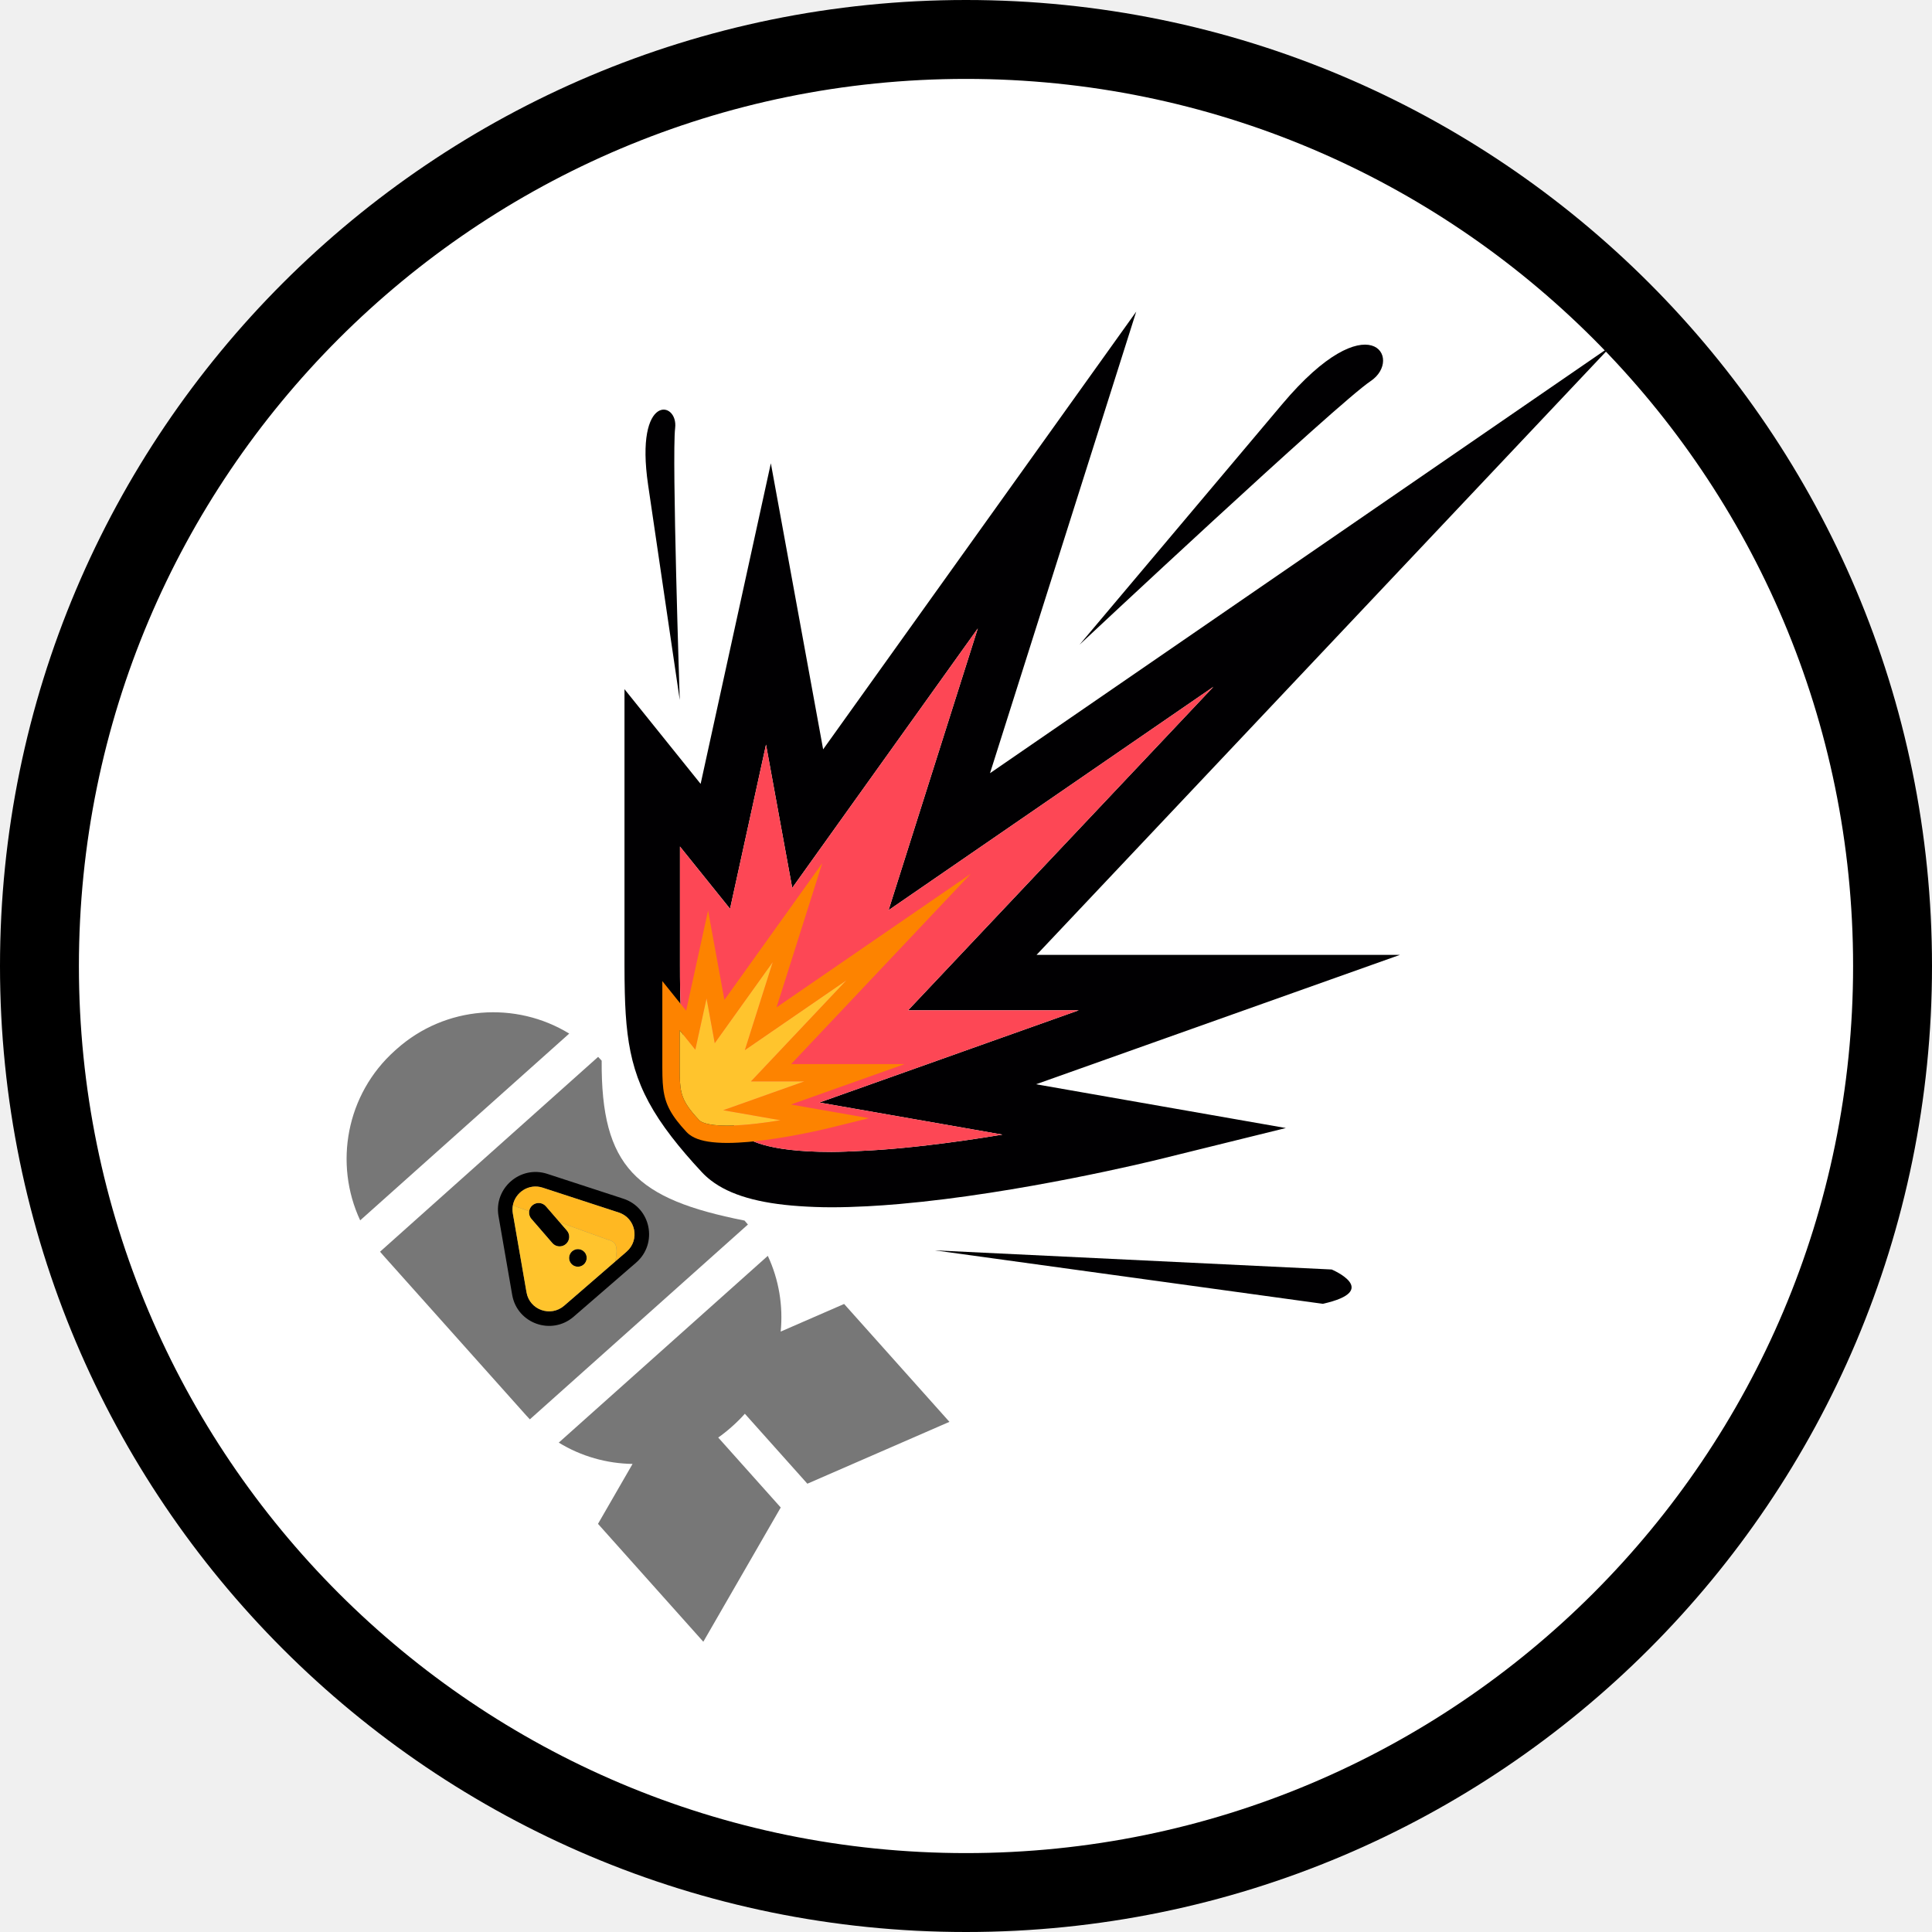
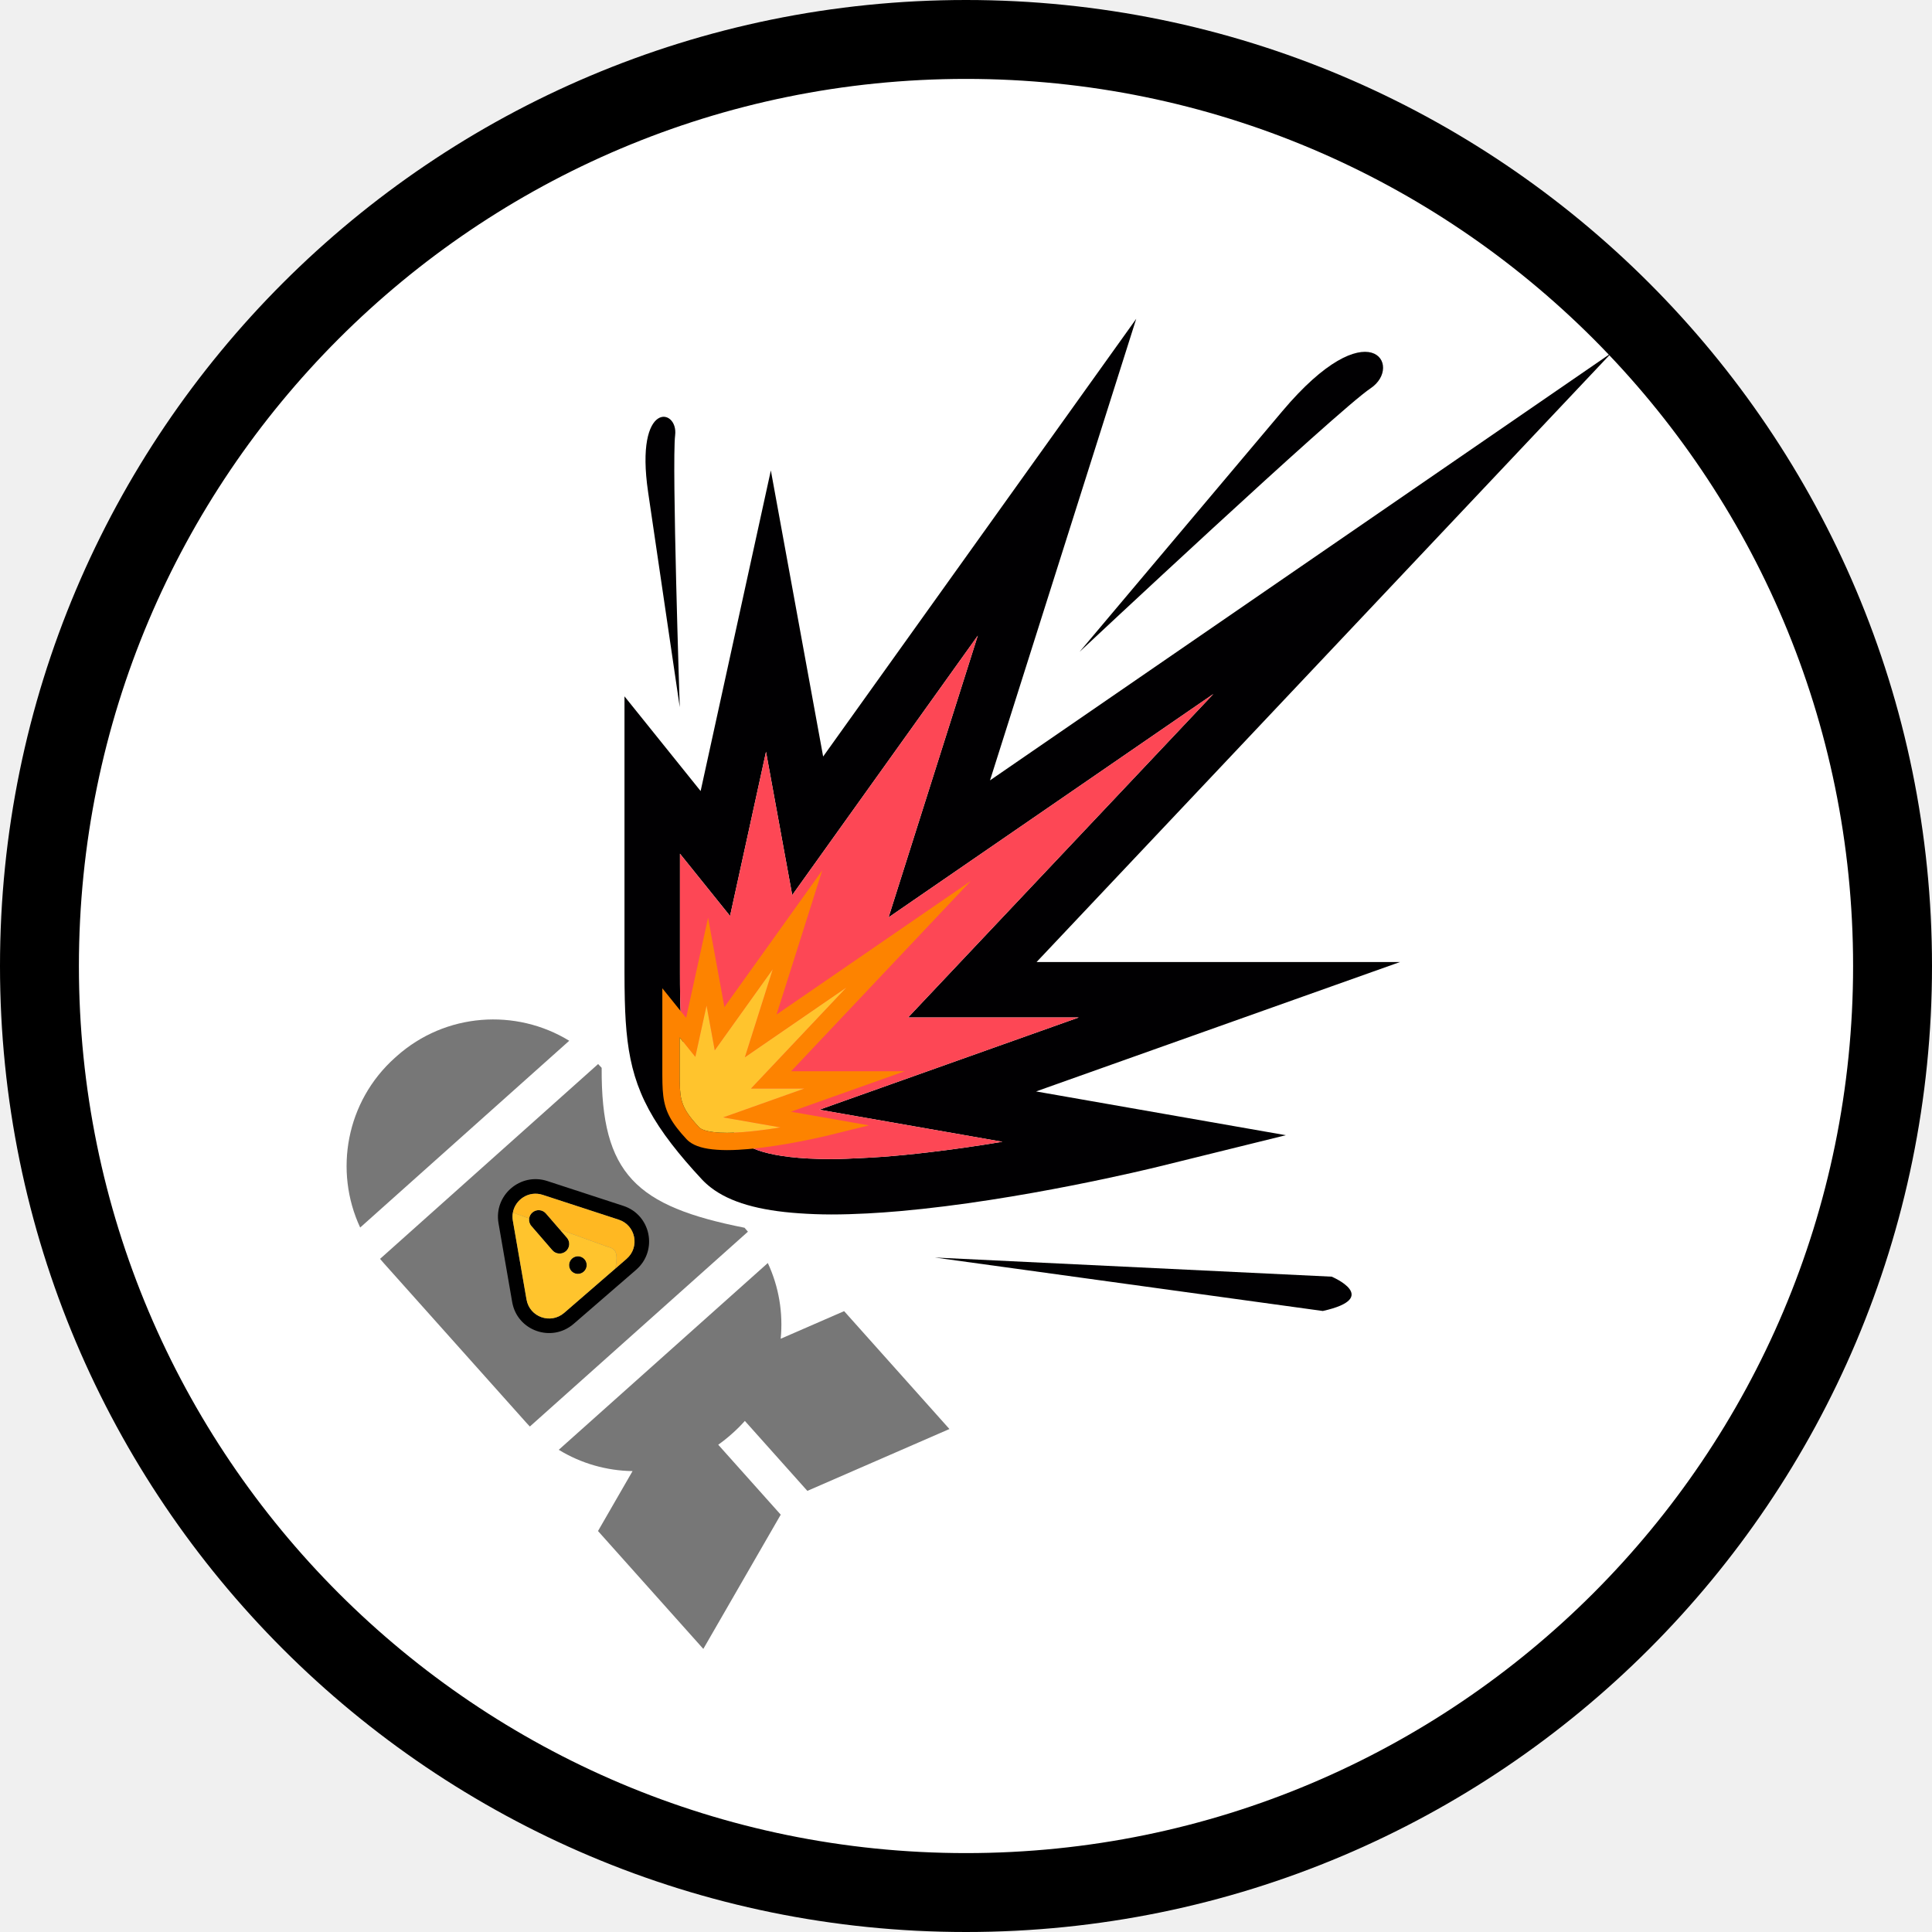
<svg xmlns="http://www.w3.org/2000/svg" width="808" height="808" viewBox="0 0 808 808" fill="none">
  <rect x="16.5" y="16.5" width="775" height="775" rx="387.5" fill="white" />
  <rect x="16.5" y="16.5" width="775" height="775" rx="387.5" stroke="black" stroke-width="33" />
-   <path d="M475.194 130.328L344.253 313.392L322.385 193.751L293.018 327.836L261.172 288.226V378.213V402.057V403.524C261.172 407.663 261.219 411.51 261.303 415.187C261.92 439.99 265.366 455.315 280.861 475.428C284.437 480.07 288.6 484.944 293.575 490.281C294.703 491.486 295.954 492.606 297.321 493.664C305.254 499.798 317.35 503.281 334.289 504.432C338.476 504.717 342.862 504.91 347.667 504.91C352.525 504.91 357.561 504.755 362.713 504.485C367.154 504.254 371.666 503.929 376.23 503.528C426.484 499.117 481.643 485.616 484.408 484.936L537.775 471.766L433.305 453.459L585.496 399.343H433.514L674 144.56L414.041 323.364L475.194 130.328ZM409.329 391.205L400.825 400.219L391.935 409.643L379.785 422.519H394.7H406.317H417.904H451.172L417.996 434.314L406.032 438.57L393.549 443.011L349.536 458.66L342.676 461.102L352.161 462.762L381.876 467.968L394.537 470.185L406.742 472.325L419.239 474.519C414.28 475.346 409.136 476.125 403.975 476.882C398.623 477.662 393.255 478.349 387.84 478.983C381.367 479.747 374.963 480.373 368.661 480.836C365.764 481.052 362.976 481.191 360.164 481.33C355.931 481.53 351.674 481.755 347.697 481.755C319.518 481.755 312.135 476.185 310.543 474.486C306.897 470.578 303.816 467.056 301.112 463.742C285.185 444.176 284.374 432.621 284.374 403.546V386.398V370.497V356.307V354.036L285.587 355.55L292.886 364.618L300.217 373.732L305.323 380.081L307.478 370.233L310.382 356.979L313.156 344.327L320.363 311.406L326.071 342.635L328.171 354.113L330.271 365.59L331.322 371.345L335.331 365.737L343.048 354.946L350.479 344.55L408.936 262.819L379.174 356.777L375.513 368.34L371.805 380.057L371.573 380.691L372.09 380.336L381.908 373.584L391.671 366.871L507.481 287.219L409.329 391.205Z" fill="#010002" />
-   <path d="M409.329 391.205L400.825 400.219L391.935 409.643L379.785 422.519H394.7H406.317H417.904H451.172L417.996 434.314L406.032 438.57L393.549 443.011L349.536 458.66L342.676 461.102L352.161 462.762L381.876 467.968L394.537 470.185L406.742 472.325L419.239 474.519C414.28 475.346 409.136 476.125 403.975 476.882C398.623 477.662 393.255 478.349 387.84 478.983C381.367 479.747 374.963 480.373 368.661 480.836C365.764 481.052 362.976 481.191 360.164 481.33C355.931 481.53 351.674 481.755 347.697 481.755C319.518 481.755 312.135 476.185 310.543 474.486C306.897 470.578 303.816 467.056 301.112 463.742C285.185 444.176 284.374 432.621 284.374 403.546V386.398V370.497V356.307V354.036L285.587 355.55L292.886 364.618L300.217 373.732L305.323 380.081L307.478 370.233L310.382 356.979L313.156 344.327L320.363 311.406L326.071 342.635L328.171 354.113L330.271 365.59L331.322 371.345L335.331 365.737L343.048 354.946L350.479 344.55L408.936 262.819L379.174 356.777L375.513 368.34L371.805 380.057L371.573 380.691L372.09 380.336L381.908 373.584L391.671 366.871L507.481 287.219L409.329 391.205Z" fill="#FD4755" />
-   <path d="M343.877 361L302.961 418.18L296.128 380.81L286.951 422.691L277 410.319V438.426V445.874V446.332C277 447.625 277.015 448.827 277.041 449.975C277.234 457.722 278.31 462.509 283.152 468.791C284.27 470.241 285.571 471.764 287.125 473.431C287.478 473.807 287.869 474.157 288.296 474.487C290.775 476.403 294.554 477.491 299.848 477.851C301.156 477.94 302.527 478 304.028 478C305.546 478 307.12 477.952 308.729 477.867C310.117 477.795 311.527 477.694 312.953 477.568C328.657 476.191 345.892 471.974 346.756 471.761L363.433 467.647L330.788 461.929L378.344 445.026H330.853L406 365.446L324.768 421.294L343.877 361ZM323.296 442.485L320.639 445.3L317.861 448.244L314.064 452.265H318.725H322.355H325.975H336.371L326.004 455.949L322.266 457.279L318.365 458.666L304.612 463.554L302.468 464.317L305.432 464.835L314.718 466.461L318.674 467.154L322.487 467.822L326.393 468.507C324.843 468.766 323.236 469.009 321.623 469.246C319.95 469.489 318.273 469.704 316.581 469.902C314.558 470.14 312.557 470.336 310.588 470.48C309.683 470.548 308.812 470.591 307.933 470.635C306.61 470.697 305.28 470.767 304.037 470.767C295.232 470.767 292.925 469.028 292.427 468.497C291.288 467.277 290.325 466.176 289.48 465.141C284.504 459.03 284.25 455.421 284.25 446.339V440.983V436.016V431.584V430.875L284.629 431.348L286.91 434.18L289.201 437.027L290.796 439.01L291.47 435.934L292.377 431.794L293.244 427.842L295.496 417.56L297.28 427.314L297.936 430.899L298.592 434.484L298.921 436.281L300.173 434.53L302.585 431.159L304.906 427.912L323.173 402.383L313.873 431.731L312.729 435.343L311.57 439.003L311.498 439.2L311.66 439.089L314.727 436.981L317.778 434.884L353.966 410.005L323.296 442.485Z" fill="#FD8300" />
-   <path d="M323.296 442.485L320.639 445.3L317.861 448.244L314.064 452.265H318.725H322.355H325.975H336.371L326.004 455.949L322.266 457.279L318.365 458.666L304.612 463.554L302.468 464.317L305.432 464.835L314.718 466.461L318.674 467.154L322.487 467.822L326.393 468.507C324.843 468.766 323.236 469.009 321.623 469.246C319.95 469.489 318.273 469.704 316.581 469.902C314.558 470.14 312.557 470.336 310.588 470.48C309.683 470.548 308.812 470.591 307.933 470.635C306.61 470.697 305.28 470.767 304.037 470.767C295.232 470.767 292.925 469.028 292.427 468.497C291.288 467.277 290.325 466.176 289.48 465.141C284.504 459.03 284.25 455.421 284.25 446.339V440.983V436.016V431.584V430.875L284.629 431.348L286.91 434.18L289.201 437.027L290.796 439.01L291.47 435.934L292.377 431.794L293.244 427.842L295.496 417.56L297.28 427.314L297.936 430.899L298.592 434.484L298.921 436.281L300.173 434.53L302.585 431.159L304.906 427.912L323.173 402.383L313.873 431.731L312.729 435.343L311.57 439.003L311.498 439.2L311.66 439.089L314.727 436.981L317.778 434.884L353.966 410.005L323.296 442.485Z" fill="#FFC42D" />
-   <path d="M556.94 530.928L390.977 522.926L553.224 545.28C577.949 539.757 556.94 530.928 556.94 530.928Z" fill="#010002" />
-   <path d="M271.054 202.82L284.285 292.753C284.285 292.753 280.925 190.584 282.354 179.068C283.784 167.559 265.369 164.13 271.054 202.82Z" fill="#010002" />
-   <path d="M536.235 169.033L451.492 269.617C451.492 269.617 559.276 168.693 573.211 159.394C587.137 150.086 572.685 125.755 536.235 169.033Z" fill="#010002" />
+   <path d="M475.194 133.328L344.253 316.392L322.385 196.751L293.018 330.836L261.172 291.226V381.213V405.057V406.524C261.172 410.663 261.219 414.51 261.303 418.187C261.92 442.99 265.366 458.315 280.861 478.428C284.437 483.07 288.6 487.944 293.575 493.281C294.703 494.486 295.954 495.606 297.321 496.664C305.254 502.798 317.35 506.281 334.289 507.432C338.476 507.717 342.862 507.91 347.667 507.91C352.525 507.91 357.561 507.755 362.713 507.485C367.154 507.254 371.666 506.929 376.23 506.528C426.484 502.117 481.643 488.616 484.408 487.936L537.775 474.765L433.305 456.459L585.496 402.343H433.514L674 147.56L414.041 326.364L475.194 133.328ZM409.329 394.205L400.825 403.219L391.935 412.643L379.785 425.519H394.7H406.317H417.904H451.172L417.996 437.314L406.032 441.57L393.549 446.011L349.536 461.66L342.676 464.102L352.161 465.762L381.876 470.968L394.537 473.185L406.742 475.325L419.239 477.519C414.28 478.346 409.136 479.125 403.975 479.882C398.623 480.662 393.255 481.349 387.84 481.983C381.367 482.747 374.963 483.373 368.661 483.836C365.764 484.052 362.976 484.191 360.164 484.33C355.931 484.53 351.674 484.755 347.697 484.755C319.518 484.755 312.135 479.185 310.543 477.486C306.897 473.578 303.816 470.056 301.112 466.742C285.185 447.176 284.374 435.621 284.374 406.546V389.398V373.497V359.307V357.036L285.587 358.55L292.886 367.618L300.217 376.732L305.323 383.081L307.478 373.233L310.382 359.979L313.156 347.327L320.363 314.406L326.071 345.635L328.171 357.113L330.271 368.59L331.322 374.345L335.331 368.737L343.048 357.946L350.479 347.55L408.936 265.819L379.174 359.777L375.513 371.34L371.805 383.057L371.573 383.691L372.09 383.336L381.908 376.584L391.671 369.871L507.481 290.219L409.329 394.205Z" fill="#010002" />
+   <path d="M409.329 394.205L400.825 403.219L391.935 412.643L379.785 425.519H394.7H406.317H417.904H451.172L417.996 437.314L406.032 441.57L393.549 446.011L349.536 461.66L342.676 464.102L352.161 465.762L381.876 470.968L394.537 473.185L406.742 475.325L419.239 477.519C414.28 478.346 409.136 479.125 403.975 479.882C398.623 480.662 393.255 481.349 387.84 481.983C381.367 482.747 374.963 483.373 368.661 483.836C365.764 484.052 362.976 484.191 360.164 484.33C355.931 484.53 351.674 484.755 347.697 484.755C319.518 484.755 312.135 479.185 310.543 477.486C306.897 473.578 303.816 470.056 301.112 466.742C285.185 447.176 284.374 435.621 284.374 406.546V389.398V373.497V359.307V357.036L285.587 358.55L292.886 367.618L300.217 376.732L305.323 383.081L307.478 373.233L310.382 359.979L313.156 347.327L320.363 314.406L326.071 345.635L328.171 357.113L330.271 368.59L331.322 374.345L335.331 368.737L343.048 357.946L350.479 347.55L408.936 265.819L379.174 359.777L375.513 371.34L371.805 383.057L371.573 383.691L372.09 383.336L381.908 376.584L391.671 369.871L507.481 290.219L409.329 394.205Z" fill="#FD4755" />
+   <path d="M343.877 364L302.961 421.18L296.128 383.81L286.951 425.691L277 413.319V441.426V448.874V449.332C277 450.625 277.015 451.827 277.041 452.975C277.234 460.722 278.31 465.509 283.152 471.791C284.27 473.241 285.571 474.764 287.125 476.431C287.478 476.807 287.869 477.157 288.296 477.487C290.775 479.403 294.554 480.491 299.848 480.851C301.156 480.94 302.527 481 304.028 481C305.546 481 307.12 480.952 308.729 480.867C310.117 480.795 311.527 480.693 312.953 480.568C328.657 479.191 345.892 474.974 346.756 474.761L363.433 470.647L330.788 464.929L378.344 448.026H330.853L406 368.446L324.768 424.294L343.877 364ZM323.296 445.485L320.639 448.3L317.861 451.244L314.064 455.265H318.725H322.355H325.975H336.371L326.004 458.949L322.266 460.279L318.365 461.666L304.612 466.554L302.468 467.317L305.432 467.835L314.718 469.461L318.674 470.154L322.487 470.822L326.393 471.507C324.843 471.766 323.236 472.009 321.623 472.246C319.95 472.489 318.273 472.704 316.581 472.902C314.558 473.14 312.557 473.336 310.588 473.48C309.683 473.548 308.812 473.591 307.933 473.635C306.61 473.697 305.28 473.767 304.037 473.767C295.232 473.767 292.925 472.028 292.427 471.497C291.288 470.277 290.325 469.176 289.48 468.141C284.504 462.03 284.25 458.421 284.25 449.339V443.983V439.016V434.584V433.875L284.629 434.348L286.91 437.18L289.201 440.027L290.796 442.01L291.47 438.934L292.377 434.794L293.244 430.842L295.496 420.56L297.28 430.314L297.936 433.899L298.592 437.484L298.921 439.281L300.173 437.529L302.585 434.159L304.906 430.912L323.173 405.383L313.873 434.731L312.729 438.343L311.57 442.003L311.498 442.2L311.66 442.089L314.727 439.981L317.778 437.884L353.966 413.005L323.296 445.485Z" fill="#FD8300" />
+   <path d="M323.296 445.485L320.639 448.3L317.861 451.244L314.064 455.265H318.725H322.355H325.975H336.371L326.004 458.949L322.266 460.279L318.365 461.666L304.612 466.554L302.468 467.317L305.432 467.835L314.718 469.461L318.674 470.154L322.487 470.822L326.393 471.507C324.843 471.766 323.236 472.009 321.623 472.246C319.95 472.489 318.273 472.704 316.581 472.902C314.558 473.14 312.557 473.336 310.588 473.48C309.683 473.548 308.812 473.591 307.933 473.635C306.61 473.697 305.28 473.767 304.037 473.767C295.232 473.767 292.925 472.028 292.427 471.497C291.288 470.277 290.325 469.176 289.48 468.141C284.504 462.03 284.25 458.421 284.25 449.339V443.983V439.016V434.584V433.875L284.629 434.348L286.91 437.18L289.201 440.027L290.796 442.01L291.47 438.934L292.377 434.794L293.244 430.842L295.496 420.56L297.28 430.314L297.936 433.899L298.592 437.484L298.921 439.281L300.173 437.529L302.585 434.159L304.906 430.912L323.173 405.383L313.873 434.731L312.729 438.343L311.57 442.003L311.498 442.2L311.66 442.089L314.727 439.981L317.778 437.884L353.966 413.005L323.296 445.485Z" fill="#FFC42D" />
+   <path d="M556.94 533.928L390.977 525.926L553.224 548.28C577.949 542.757 556.94 533.928 556.94 533.928Z" fill="#010002" />
+   <path d="M271.054 205.82L284.285 295.753C284.285 295.753 280.925 193.584 282.354 182.068C283.784 170.559 265.369 167.13 271.054 205.82Z" fill="#010002" />
+   <path d="M536.235 172.033L451.492 272.617C451.492 272.617 559.276 171.693 573.211 162.393C587.137 153.086 572.685 128.755 536.235 172.033Z" fill="#010002" />
  <g clip-path="url(#clip0_279_219)">
-     <path d="M238.063 432.265C215.795 418.64 186.305 420.499 165.859 438.766L165.196 439.359C144.75 457.626 139.593 486.721 150.634 510.378L238.063 432.265Z" fill="#777777" />
-     <path d="M312.795 512.119C312.333 511.564 311.864 511.012 311.379 510.469C266.102 501.488 251.349 488.15 251.63 443.594C251.145 443.051 250.649 442.522 250.148 442.001L158.95 523.481C159.412 524.036 159.882 524.589 160.367 525.132L220.115 592.006C220.6 592.549 221.095 593.078 221.596 593.599L312.795 512.119Z" fill="#777777" />
-     <path d="M294.141 686.605L326.517 630.464L300.378 601.208C302.274 599.871 304.115 598.416 305.886 596.834L306.55 596.241C308.321 594.659 309.973 592.993 311.514 591.258L337.653 620.515L397.072 594.644L353.026 545.344L326.5 556.894C327.55 546.182 325.778 535.217 321.112 525.221L233.682 603.335C243.091 609.093 253.788 612.085 264.549 612.242L250.096 637.305L294.141 686.605Z" fill="#777777" />
-     <path d="M222.652 504.095C224.327 502.645 226.855 502.823 228.299 504.491L234.116 511.211L237.086 514.642C238.53 516.31 238.344 518.837 236.669 520.287C234.993 521.737 232.466 521.559 231.021 519.891L222.235 509.741C221.454 508.838 221.149 507.684 221.3 506.585C221.428 505.653 221.883 504.761 222.652 504.095Z" fill="black" />
-     <path d="M244.095 528.867C245.636 527.533 245.808 525.208 244.479 523.673C243.15 522.138 240.824 521.974 239.284 523.308C237.743 524.642 237.571 526.967 238.9 528.502C240.229 530.037 242.555 530.2 244.095 528.867Z" fill="black" />
-     <path fill-rule="evenodd" clip-rule="evenodd" d="M228.874 490.928C217.62 487.252 206.462 496.911 208.487 508.576L214.207 541.55C216.29 553.554 230.686 558.653 239.922 550.658L266.017 528.069C275.253 520.074 272.27 505.096 260.688 501.314L228.874 490.928ZM258.779 507.097L226.964 496.711C221.205 494.83 215.489 498.652 214.49 504.127C214.294 505.203 214.28 506.342 214.484 507.515L220.204 540.489C221.478 547.84 230.293 550.961 235.947 546.066L257.363 527.528L262.042 523.478C267.697 518.583 265.871 509.412 258.779 507.097Z" fill="black" />
-     <path d="M258.779 507.097L226.964 496.711C221.205 494.83 215.489 498.652 214.49 504.127L221.3 506.585C221.428 505.653 221.883 504.761 222.652 504.095C224.327 502.645 226.855 502.823 228.299 504.491L234.116 511.211L254.173 518.452C257.712 519.292 258.534 521.168 257.363 527.528L262.042 523.478C267.697 518.583 265.871 509.412 258.779 507.097Z" fill="#FFB822" />
-     <path fill-rule="evenodd" clip-rule="evenodd" d="M214.484 507.515L220.204 540.489C221.478 547.84 230.293 550.961 235.947 546.066L257.363 527.528C258.534 521.168 257.712 519.292 254.173 518.452L234.116 511.211L237.086 514.642C238.53 516.31 238.344 518.837 236.669 520.287C234.993 521.737 232.466 521.559 231.021 519.891L222.235 509.741C221.454 508.838 221.149 507.684 221.3 506.585L214.49 504.127C214.294 505.203 214.28 506.342 214.484 507.515ZM244.095 528.867C245.636 527.533 245.808 525.208 244.479 523.673C243.15 522.138 240.824 521.974 239.284 523.308C237.743 524.642 237.571 526.967 238.9 528.502C240.229 530.037 242.555 530.2 244.095 528.867Z" fill="#FFC42D" />
+     <path d="M238.063 435.265C215.795 421.64 186.305 423.499 165.859 441.766L165.196 442.359C144.75 460.626 139.593 489.721 150.634 513.378L238.063 435.265Z" fill="#777777" />
+     <path d="M312.795 515.119C312.333 514.564 311.864 514.012 311.379 513.469C266.102 504.488 251.349 491.15 251.63 446.594C251.145 446.051 250.649 445.522 250.148 445.001L158.95 526.481C159.412 527.036 159.882 527.589 160.367 528.132L220.115 595.006C220.6 595.549 221.095 596.078 221.596 596.599L312.795 515.119Z" fill="#777777" />
+     <path d="M294.141 689.605L326.517 633.464L300.378 604.208C302.274 602.871 304.115 601.416 305.886 599.834L306.55 599.241C308.321 597.659 309.973 595.993 311.514 594.258L337.653 623.515L397.072 597.644L353.026 548.344L326.5 559.894C327.55 549.182 325.778 538.217 321.112 528.221L233.682 606.335C243.091 612.093 253.788 615.085 264.549 615.242L250.096 640.305L294.141 689.605Z" fill="#777777" />
+     <path d="M222.652 507.095C224.327 505.645 226.855 505.823 228.299 507.491L234.116 514.211L237.086 517.642C238.53 519.31 238.344 521.837 236.669 523.287C234.993 524.737 232.466 524.559 231.021 522.891L222.235 512.741C221.454 511.838 221.149 510.684 221.3 509.585C221.428 508.653 221.883 507.761 222.652 507.095Z" fill="black" />
+     <path d="M244.095 531.867C245.636 530.533 245.808 528.208 244.479 526.673C243.15 525.138 240.824 524.974 239.284 526.308C237.743 527.642 237.571 529.967 238.9 531.502C240.229 533.037 242.555 533.2 244.095 531.867Z" fill="black" />
+     <path fill-rule="evenodd" clip-rule="evenodd" d="M228.874 493.928C217.62 490.252 206.462 499.911 208.487 511.576L214.207 544.55C216.29 556.554 230.686 561.653 239.922 553.658L266.017 531.069C275.253 523.074 272.27 508.096 260.688 504.314L228.874 493.928ZM258.779 510.097L226.964 499.711C221.205 497.83 215.489 501.652 214.49 507.127C214.294 508.203 214.28 509.342 214.484 510.515L220.204 543.489C221.478 550.84 230.293 553.961 235.947 549.066L257.363 530.528L262.042 526.478C267.697 521.583 265.871 512.412 258.779 510.097Z" fill="black" />
+     <path d="M258.779 510.097L226.964 499.711C221.205 497.83 215.489 501.652 214.49 507.127L221.3 509.585C221.428 508.653 221.883 507.761 222.652 507.095C224.327 505.645 226.855 505.823 228.299 507.491L234.116 514.211L254.173 521.452C257.712 522.292 258.534 524.168 257.363 530.528L262.042 526.478C267.697 521.583 265.871 512.412 258.779 510.097Z" fill="#FFB822" />
+     <path fill-rule="evenodd" clip-rule="evenodd" d="M214.484 510.515L220.204 543.489C221.478 550.84 230.293 553.961 235.947 549.066L257.363 530.528C258.534 524.168 257.712 522.292 254.173 521.452L234.116 514.211L237.086 517.642C238.53 519.31 238.344 521.837 236.669 523.287C234.993 524.737 232.466 524.559 231.021 522.891L222.235 512.741C221.454 511.838 221.149 510.684 221.3 509.585L214.49 507.127C214.294 508.203 214.28 509.342 214.484 510.515ZM244.095 531.867C245.636 530.533 245.808 528.208 244.479 526.673C243.15 525.138 240.824 524.974 239.284 526.308C237.743 527.642 237.571 529.967 238.9 531.502C240.229 533.037 242.555 533.2 244.095 531.867Z" fill="#FFC42D" />
  </g>
  <defs>
    <clipPath id="clip0_279_219">
-       <rect width="258" height="258" fill="white" transform="translate(406.086 434.497) rotate(93.2211)" />
+       <rect width="258" height="258" fill="white" transform="translate(406.086 437.497) rotate(93.2211)" />
    </clipPath>
  </defs>
</svg>
